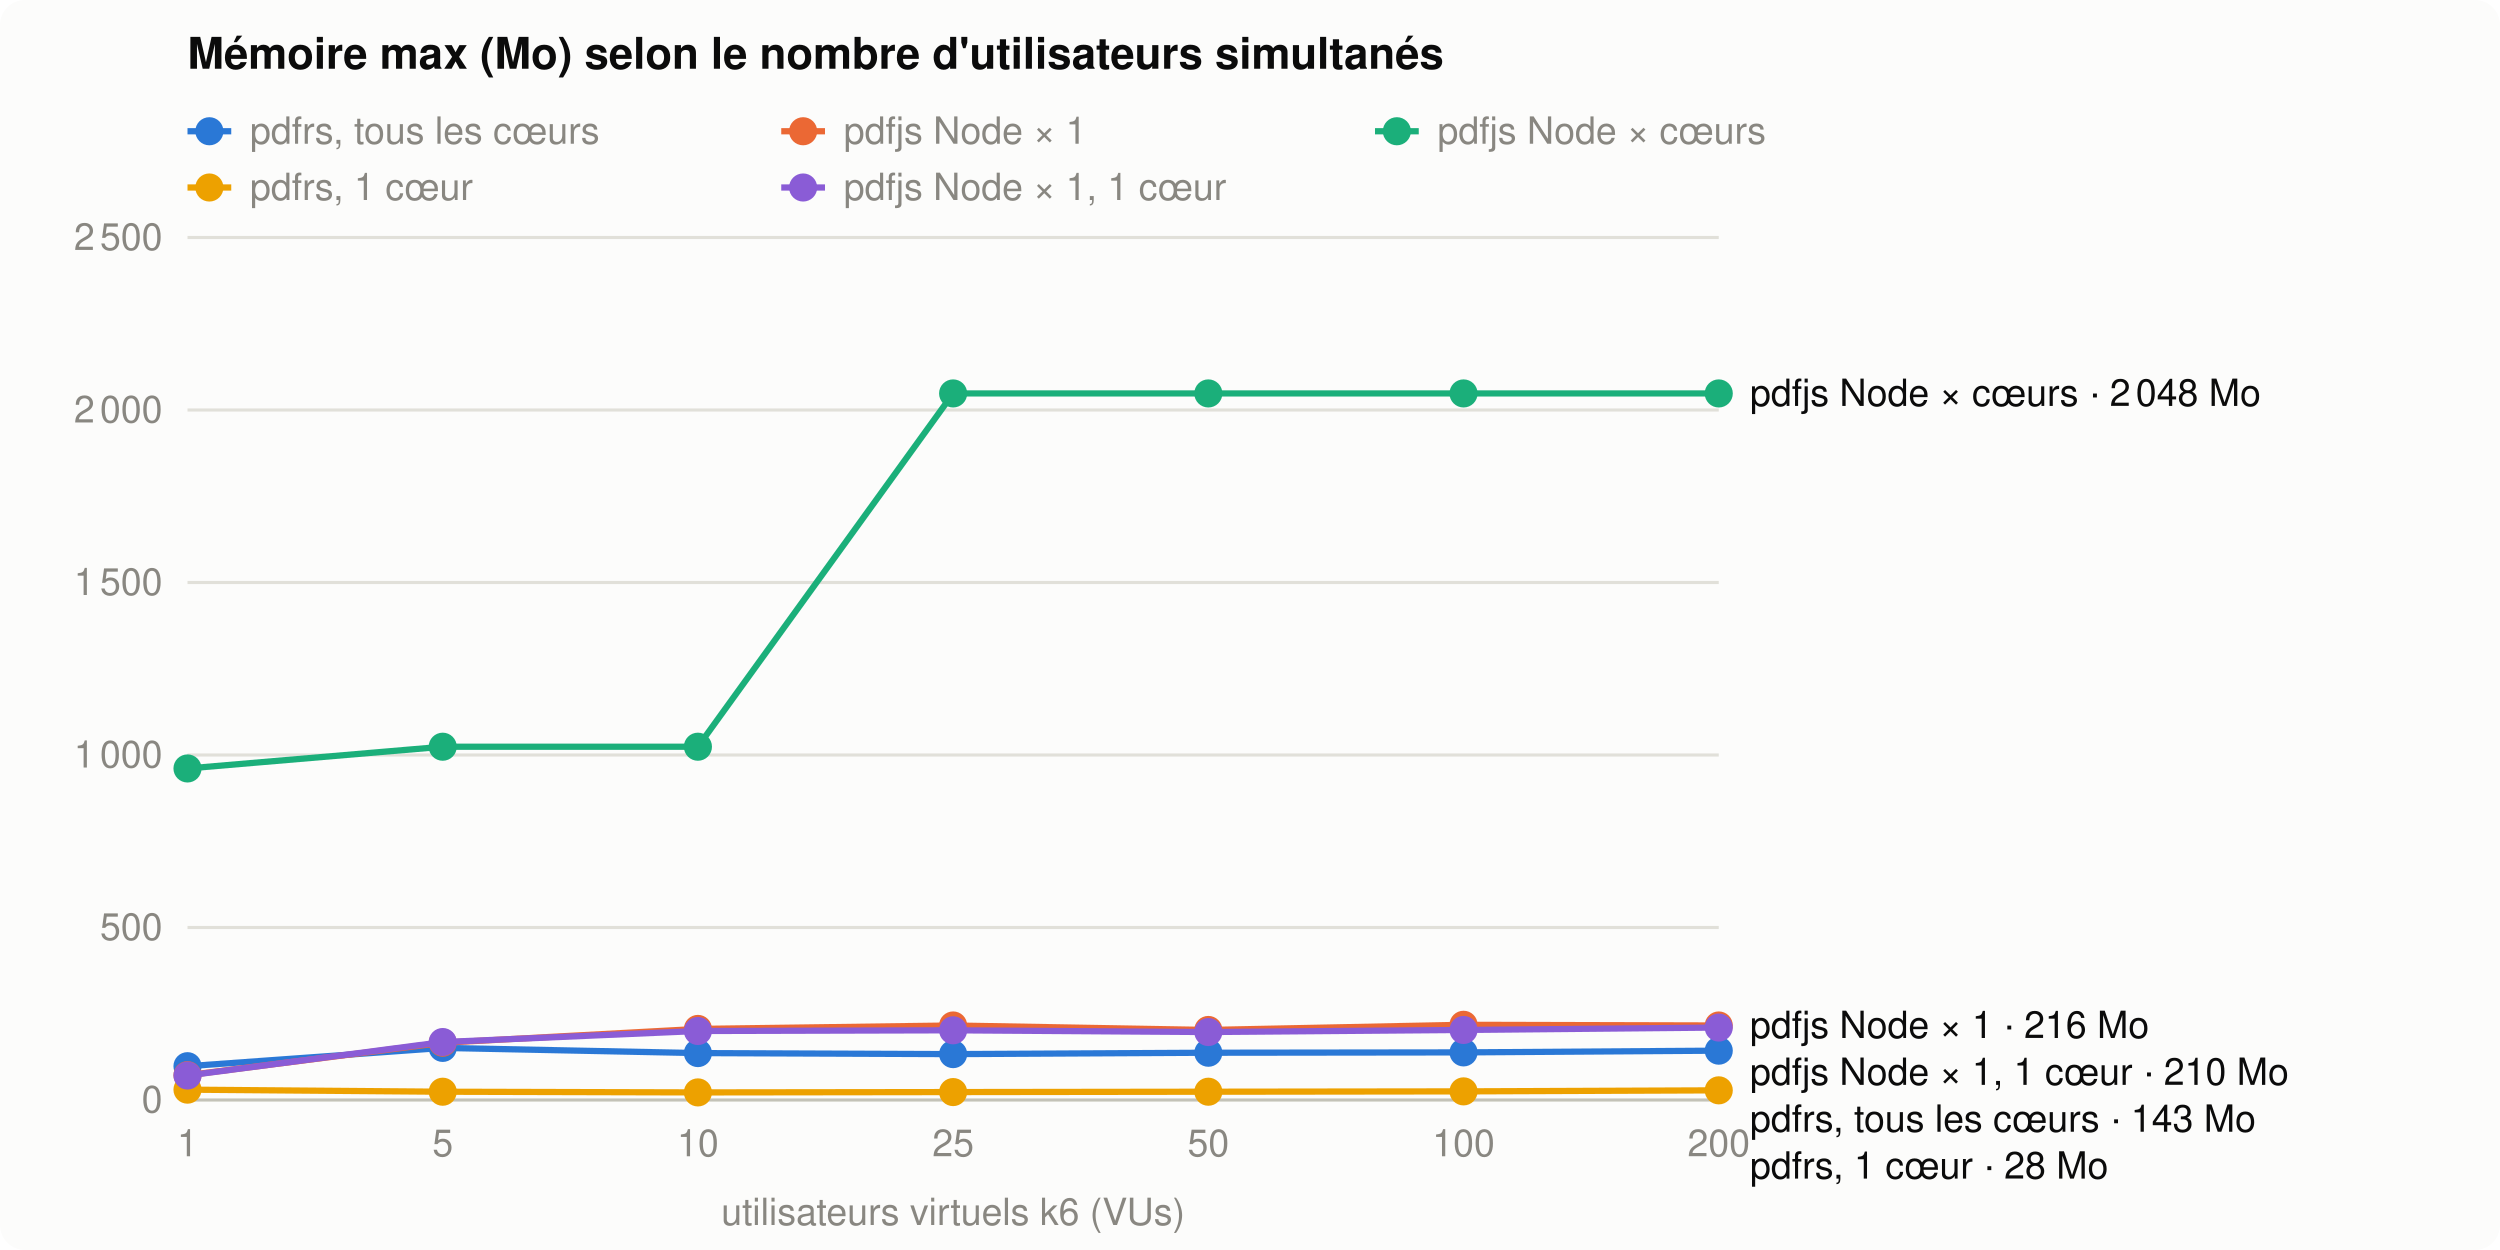
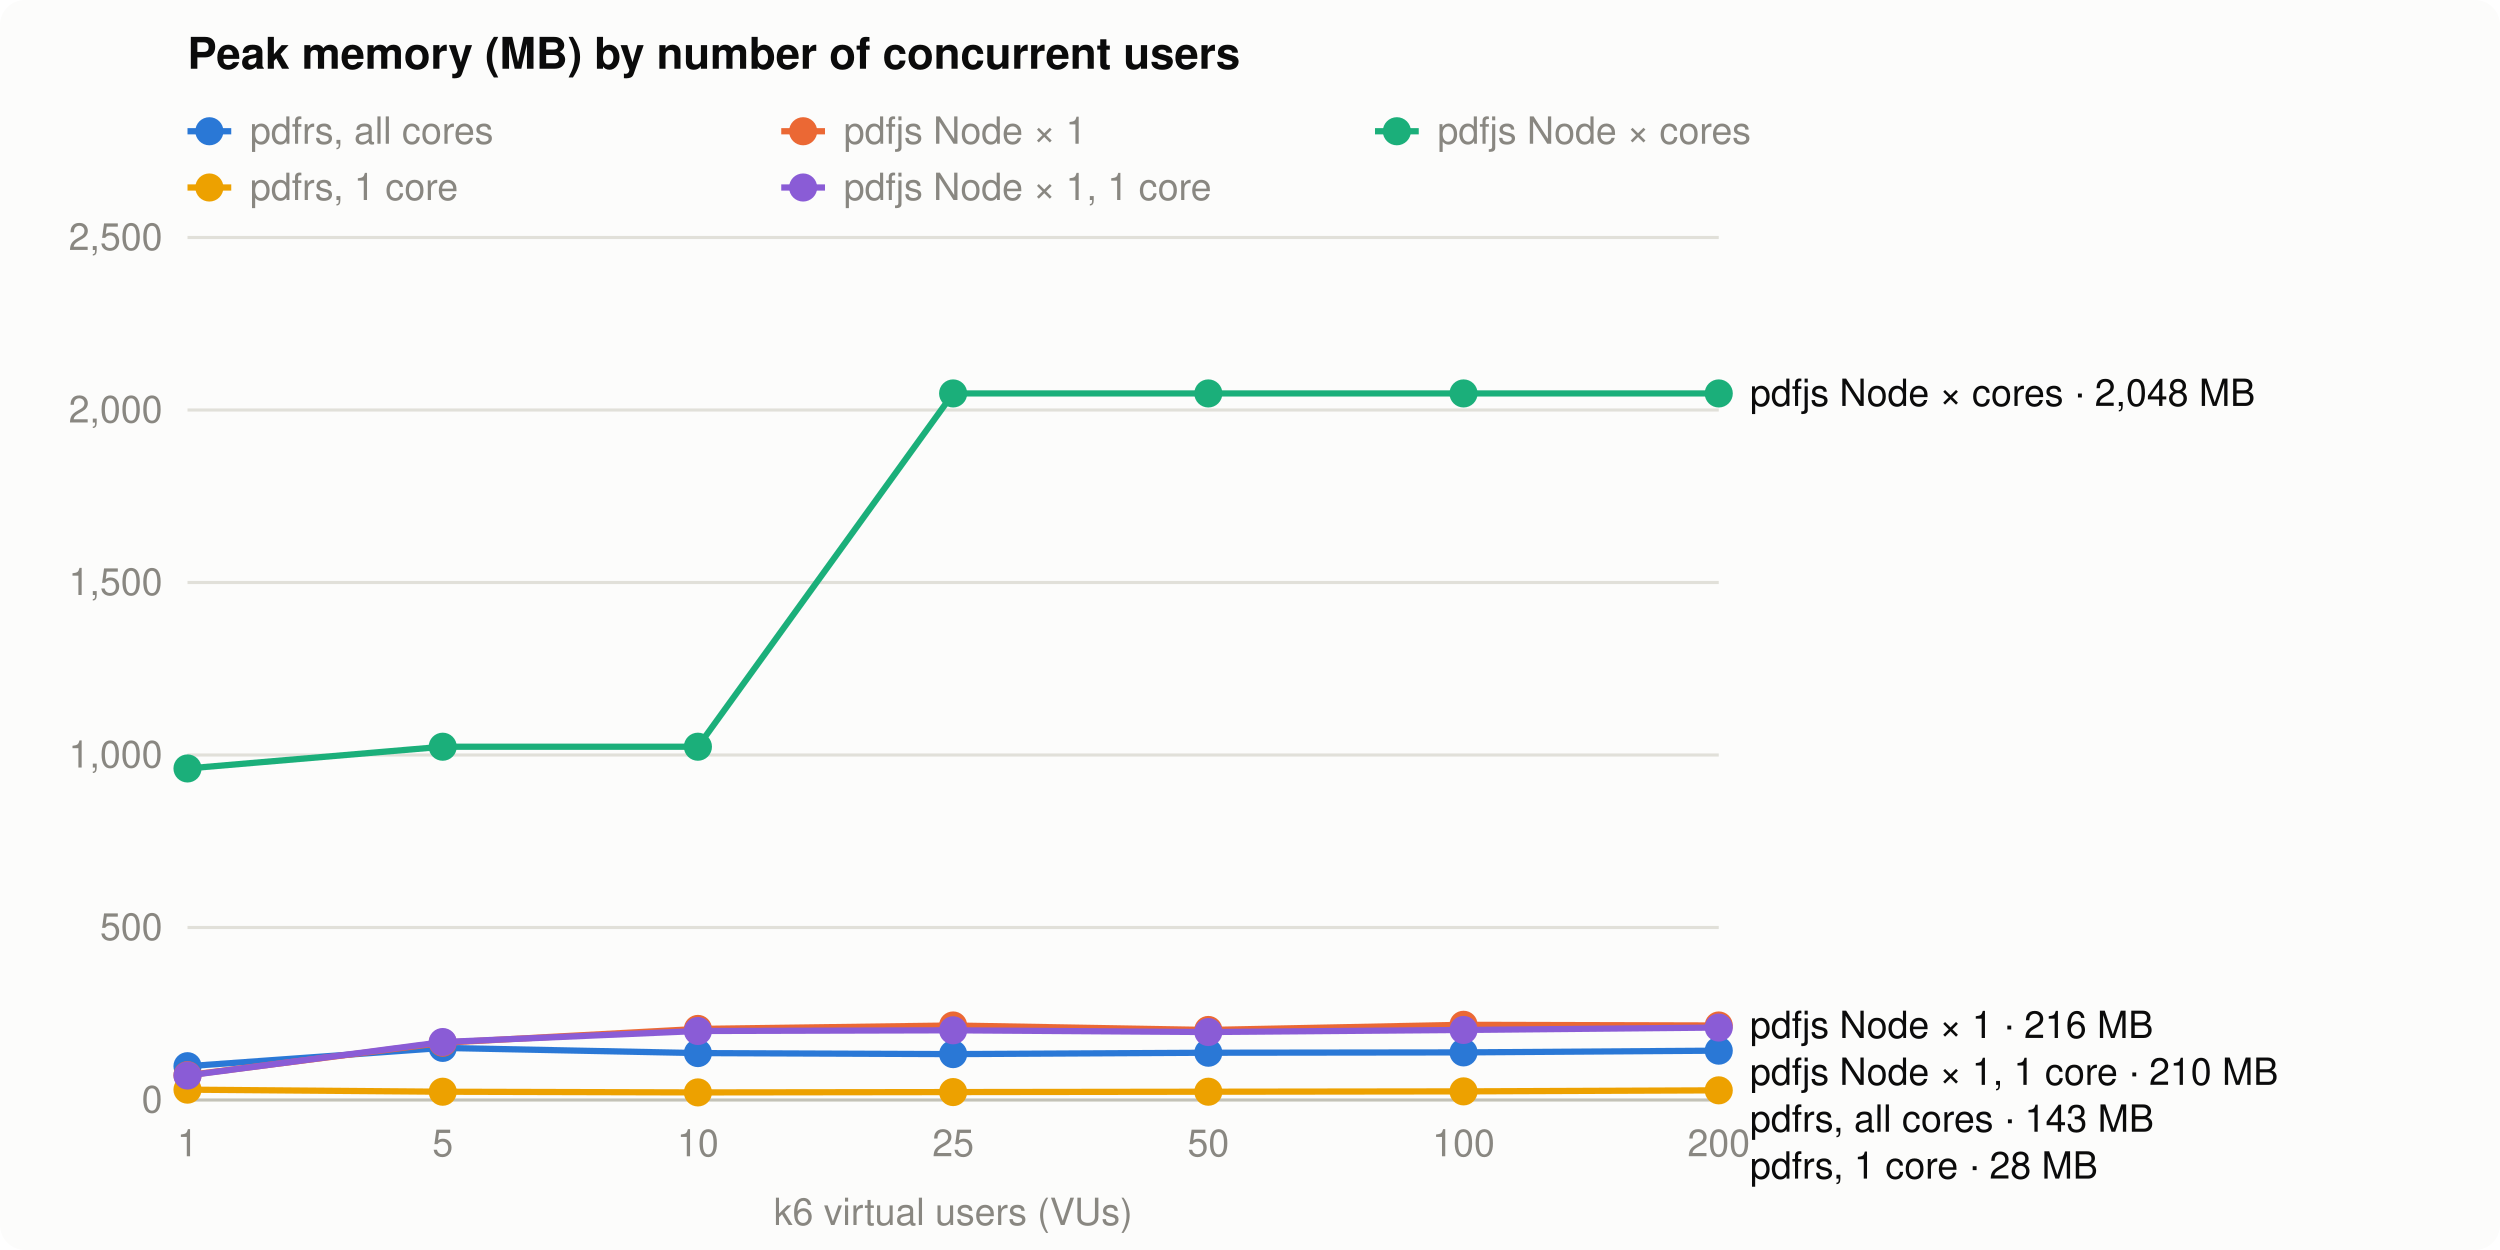
<svg xmlns="http://www.w3.org/2000/svg" viewBox="0 0 800 400" width="800" font-family="-apple-system, Segoe UI, Helvetica, sans-serif" font-size="12">
  <style>
  .bg{fill:#fcfcfb} .ink{fill:#0b0b0b} .muted{fill:#898781} .grid{stroke:#e1e0d9} .axis{stroke:#c3c2b7}
  .s1{stroke:#2a78d6;fill:#2a78d6} .s2{stroke:#eb6834;fill:#eb6834} .s3{stroke:#1baf7a;fill:#1baf7a} .s4{stroke:#eda100;fill:#eda100} .s5{stroke:#8a5cd6;fill:#8a5cd6}
  @media (prefers-color-scheme: dark){
    .bg{fill:#1a1a19} .ink{fill:#f0efec} .grid{stroke:#2c2c2a} .axis{stroke:#383835}
    .s1{stroke:#3987e5;fill:#3987e5} .s2{stroke:#d95926;fill:#d95926} .s3{stroke:#199e70;fill:#199e70} .s4{stroke:#c98500;fill:#c98500} .s5{stroke:#9b6fe3;fill:#9b6fe3}
  }
</style>
  <rect class="bg" width="800" height="400" rx="8" />
-   <text class="ink" x="60" y="22" font-size="14" font-weight="600">Mémoire max (Mo) selon le nombre d'utilisateurs simultanés</text>
+   <text class="ink" x="60" y="22" font-size="14" font-weight="600">Peak memory (MB) by number of concurrent users</text>
  <g transform="translate(60,42)">
    <line class="s1" x1="0" x2="14" y1="0" y2="0" stroke-width="2" />
    <circle class="s1" cx="7" r="4" />
-     <text class="muted" x="20" y="4">pdfrs, tous les cœurs</text>
+     <text class="muted" x="20" y="4">pdfrs, all cores</text>
  </g>
  <g transform="translate(250,42)">
    <line class="s2" x1="0" x2="14" y1="0" y2="0" stroke-width="2" />
    <circle class="s2" cx="7" r="4" />
    <text class="muted" x="20" y="4">pdfjs Node × 1</text>
  </g>
  <g transform="translate(440,42)">
    <line class="s3" x1="0" x2="14" y1="0" y2="0" stroke-width="2" />
    <circle class="s3" cx="7" r="4" />
-     <text class="muted" x="20" y="4">pdfjs Node × cœurs</text>
+     <text class="muted" x="20" y="4">pdfjs Node × cores</text>
  </g>
  <g transform="translate(60,60)">
    <line class="s4" x1="0" x2="14" y1="0" y2="0" stroke-width="2" />
    <circle class="s4" cx="7" r="4" />
-     <text class="muted" x="20" y="4">pdfrs, 1 cœur</text>
+     <text class="muted" x="20" y="4">pdfrs, 1 core</text>
  </g>
  <g transform="translate(250,60)">
    <line class="s5" x1="0" x2="14" y1="0" y2="0" stroke-width="2" />
    <circle class="s5" cx="7" r="4" />
-     <text class="muted" x="20" y="4">pdfjs Node × 1, 1 cœur</text>
+     <text class="muted" x="20" y="4">pdfjs Node × 1, 1 core</text>
  </g>
  <line class="axis" x1="60" x2="550" y1="352" y2="352" />
  <text class="muted" x="52" y="356" text-anchor="end">0</text>
  <line class="grid" x1="60" x2="550" y1="296.8" y2="296.8" />
  <text class="muted" x="52" y="300.8" text-anchor="end">500</text>
  <line class="grid" x1="60" x2="550" y1="241.6" y2="241.6" />
-   <text class="muted" x="52" y="245.6" text-anchor="end">1 000</text>
+   <text class="muted" x="52" y="245.6" text-anchor="end">1,000</text>
  <line class="grid" x1="60" x2="550" y1="186.4" y2="186.4" />
-   <text class="muted" x="52" y="190.4" text-anchor="end">1 500</text>
+   <text class="muted" x="52" y="190.4" text-anchor="end">1,500</text>
  <line class="grid" x1="60" x2="550" y1="131.2" y2="131.2" />
-   <text class="muted" x="52" y="135.2" text-anchor="end">2 000</text>
+   <text class="muted" x="52" y="135.2" text-anchor="end">2,000</text>
  <line class="grid" x1="60" x2="550" y1="76" y2="76" />
-   <text class="muted" x="52" y="80" text-anchor="end">2 500</text>
+   <text class="muted" x="52" y="80" text-anchor="end">2,500</text>
  <text class="muted" x="60" y="370" text-anchor="middle">1</text>
  <text class="muted" x="141.667" y="370" text-anchor="middle">5</text>
  <text class="muted" x="223.333" y="370" text-anchor="middle">10</text>
  <text class="muted" x="305" y="370" text-anchor="middle">25</text>
  <text class="muted" x="386.667" y="370" text-anchor="middle">50</text>
  <text class="muted" x="468.333" y="370" text-anchor="middle">100</text>
  <text class="muted" x="550" y="370" text-anchor="middle">200</text>
-   <text class="muted" x="305" y="392" text-anchor="middle">utilisateurs virtuels k6 (VUs)</text>
+   <text class="muted" x="305" y="392" text-anchor="middle">k6 virtual users (VUs)</text>
  <polyline class="s1" style="fill:none" stroke-width="2" stroke-linejoin="round" points="60,341.181 141.667,335.33 223.333,336.986 305,337.317 386.667,336.875 468.333,336.765 550,336.213" />
  <circle class="s1" cx="60" cy="341.181" r="4" />
  <circle class="s1" cx="141.667" cy="335.33" r="4" />
  <circle class="s1" cx="223.333" cy="336.986" r="4" />
  <circle class="s1" cx="305" cy="337.317" r="4" />
  <circle class="s1" cx="386.667" cy="336.875" r="4" />
  <circle class="s1" cx="468.333" cy="336.765" r="4" />
  <circle class="s1" cx="550" cy="336.213" r="4" />
  <polyline class="s2" style="fill:none" stroke-width="2" stroke-linejoin="round" points="60,344.051 141.667,333.674 223.333,329.258 305,328.154 386.667,329.589 468.333,327.933 550,328.154" />
  <circle class="s2" cx="60" cy="344.051" r="4" />
  <circle class="s2" cx="141.667" cy="333.674" r="4" />
  <circle class="s2" cx="223.333" cy="329.258" r="4" />
  <circle class="s2" cx="305" cy="328.154" r="4" />
  <circle class="s2" cx="386.667" cy="329.589" r="4" />
  <circle class="s2" cx="468.333" cy="327.933" r="4" />
  <circle class="s2" cx="550" cy="328.154" r="4" />
  <polyline class="s3" style="fill:none" stroke-width="2" stroke-linejoin="round" points="60,245.906 141.667,238.95 223.333,238.95 305,125.901 386.667,125.901 468.333,125.901 550,125.901" />
  <circle class="s3" cx="60" cy="245.906" r="4" />
  <circle class="s3" cx="141.667" cy="238.95" r="4" />
  <circle class="s3" cx="223.333" cy="238.95" r="4" />
  <circle class="s3" cx="305" cy="125.901" r="4" />
  <circle class="s3" cx="386.667" cy="125.901" r="4" />
  <circle class="s3" cx="468.333" cy="125.901" r="4" />
  <circle class="s3" cx="550" cy="125.901" r="4" />
  <polyline class="s4" style="fill:none" stroke-width="2" stroke-linejoin="round" points="60,348.688 141.667,349.35 223.333,349.571 305,349.461 386.667,349.35 468.333,349.24 550,348.909" />
  <circle class="s4" cx="60" cy="348.688" r="4" />
  <circle class="s4" cx="141.667" cy="349.35" r="4" />
  <circle class="s4" cx="223.333" cy="349.571" r="4" />
  <circle class="s4" cx="305" cy="349.461" r="4" />
  <circle class="s4" cx="386.667" cy="349.35" r="4" />
  <circle class="s4" cx="468.333" cy="349.24" r="4" />
  <circle class="s4" cx="550" cy="348.909" r="4" />
  <polyline class="s5" style="fill:none" stroke-width="2" stroke-linejoin="round" points="60,344.162 141.667,333.453 223.333,329.92 305,329.699 386.667,330.251 468.333,329.589 550,328.816" />
  <circle class="s5" cx="60" cy="344.162" r="4" />
  <circle class="s5" cx="141.667" cy="333.453" r="4" />
  <circle class="s5" cx="223.333" cy="329.92" r="4" />
  <circle class="s5" cx="305" cy="329.699" r="4" />
  <circle class="s5" cx="386.667" cy="330.251" r="4" />
  <circle class="s5" cx="468.333" cy="329.589" r="4" />
  <circle class="s5" cx="550" cy="328.816" r="4" />
-   <text class="ink" x="560" y="129.901">pdfjs Node × cœurs · 2 048 Mo</text>
-   <text class="ink" x="560" y="332.154">pdfjs Node × 1 · 216 Mo</text>
-   <text class="ink" x="560" y="347.154">pdfjs Node × 1, 1 cœur · 210 Mo</text>
-   <text class="ink" x="560" y="362.154">pdfrs, tous les cœurs · 143 Mo</text>
-   <text class="ink" x="560" y="377.154">pdfrs, 1 cœur · 28 Mo</text>
+   <text class="ink" x="560" y="129.901">pdfjs Node × cores · 2,048 MB</text>
+   <text class="ink" x="560" y="332.154">pdfjs Node × 1 · 216 MB</text>
+   <text class="ink" x="560" y="347.154">pdfjs Node × 1, 1 core · 210 MB</text>
+   <text class="ink" x="560" y="362.154">pdfrs, all cores · 143 MB</text>
+   <text class="ink" x="560" y="377.154">pdfrs, 1 core · 28 MB</text>
</svg>
